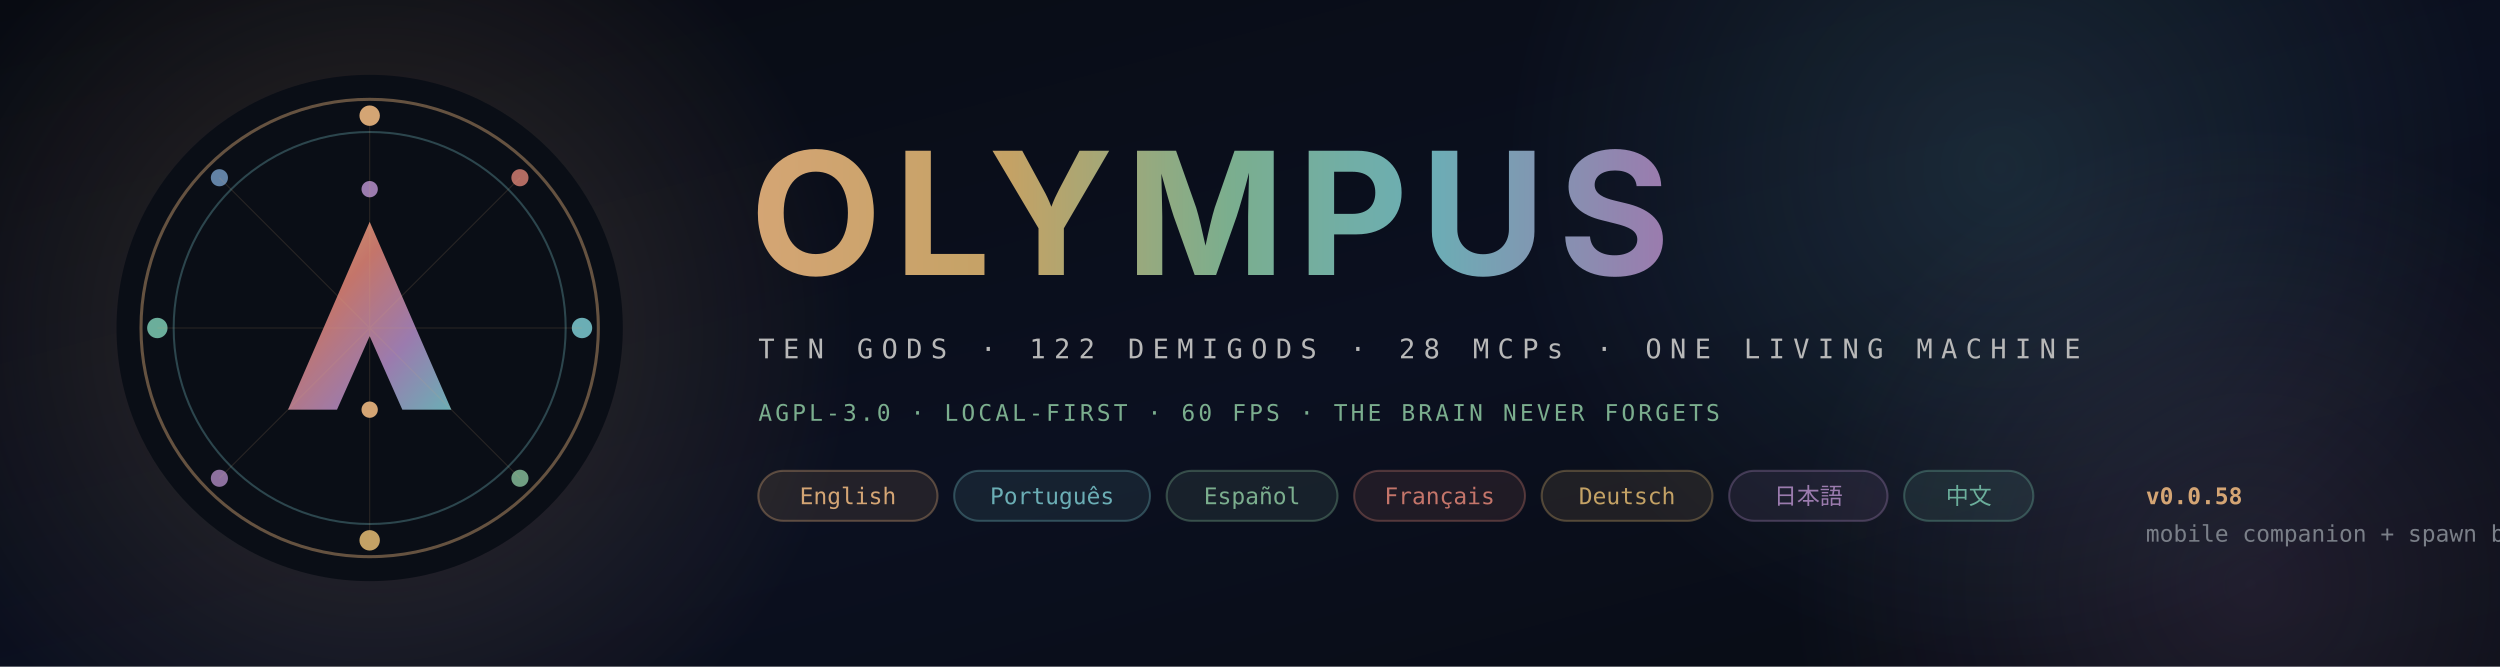
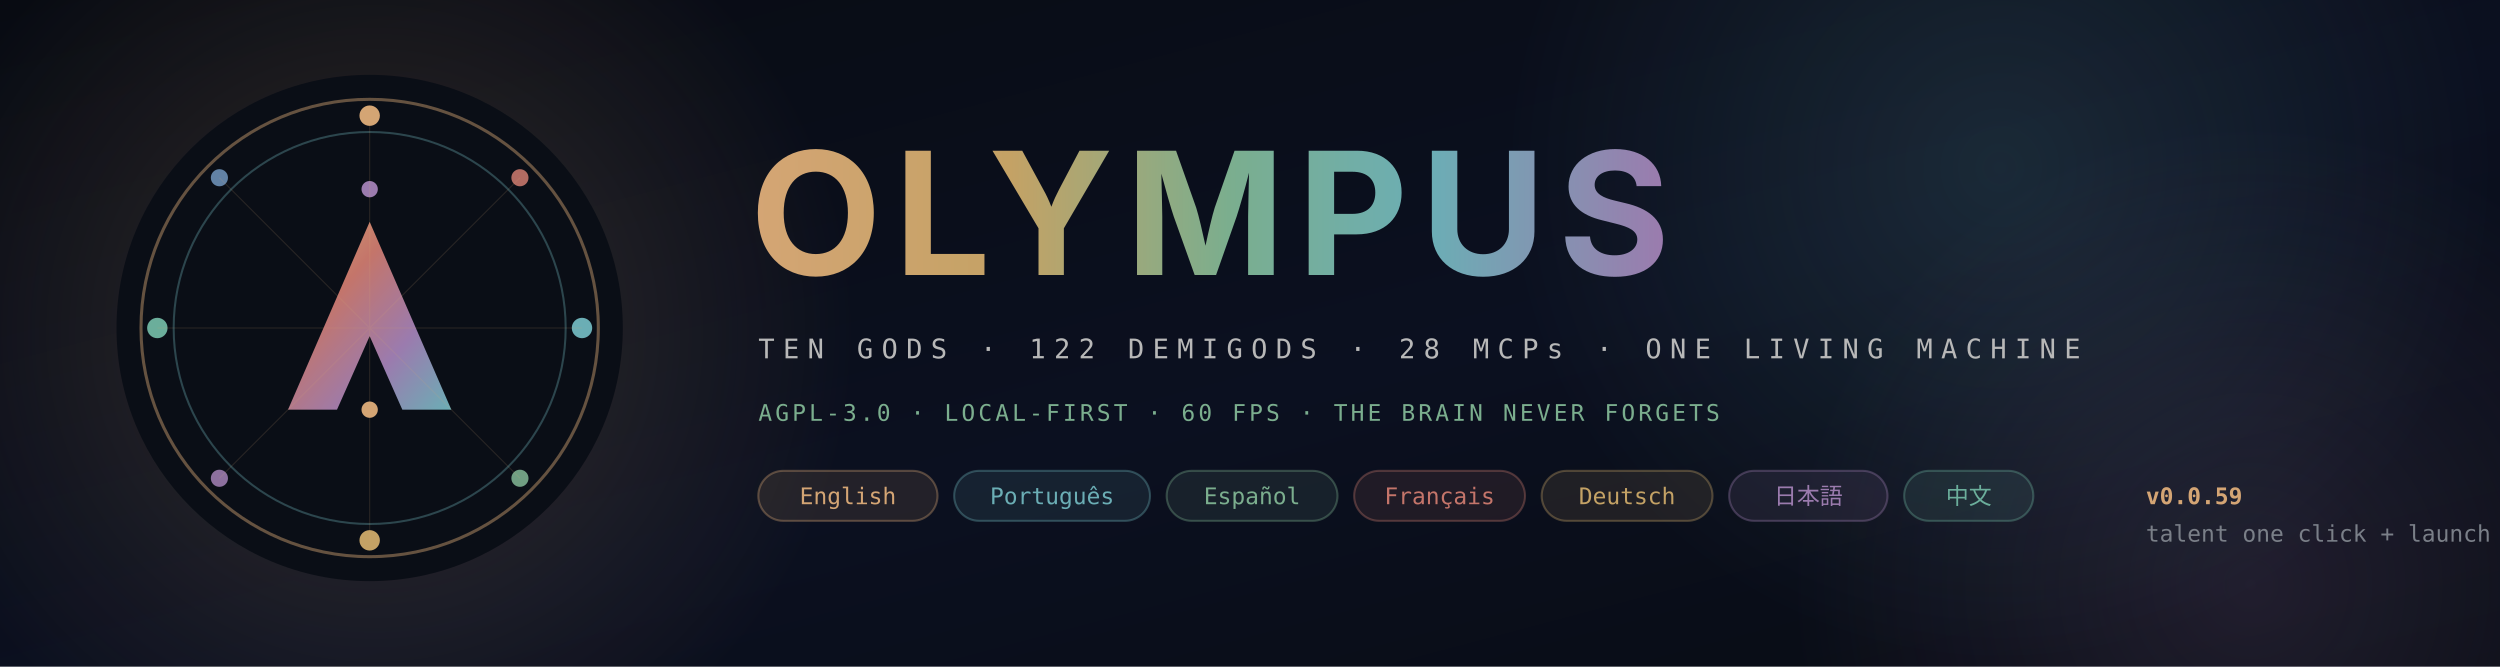
- <svg xmlns="http://www.w3.org/2000/svg" width="1200" height="320" viewBox="0 0 1200 320" fill="none" role="img" aria-label="OLYMPUS v0.0.58 — 60 FPS, the folder identity, and a 60-minute project budget: ten gods, one living machine, seven languages.">
+ <svg xmlns="http://www.w3.org/2000/svg" width="1200" height="320" viewBox="0 0 1200 320" fill="none" role="img" aria-label="OLYMPUS v0.0.59 — 60 FPS, the folder identity, and a 60-minute project budget: ten gods, one living machine, seven languages.">
  <defs>
    <linearGradient id="bg" x1="0" y1="0" x2="1" y2="1">
      <stop offset="0%" stop-color="#080B12" />
      <stop offset="55%" stop-color="#0B1020" />
      <stop offset="100%" stop-color="#080B12" />
    </linearGradient>
    <radialGradient id="glowGold" cx="50%" cy="50%" r="50%">
      <stop offset="0%" stop-color="#D4A574" stop-opacity=".20" />
      <stop offset="100%" stop-color="#D4A574" stop-opacity="0" />
    </radialGradient>
    <radialGradient id="glowCyan" cx="50%" cy="50%" r="50%">
      <stop offset="0%" stop-color="#6BAEB5" stop-opacity=".16" />
      <stop offset="100%" stop-color="#6BAEB5" stop-opacity="0" />
    </radialGradient>
    <radialGradient id="glowPurple" cx="50%" cy="50%" r="50%">
      <stop offset="0%" stop-color="#9B7BAE" stop-opacity=".16" />
      <stop offset="100%" stop-color="#9B7BAE" stop-opacity="0" />
    </radialGradient>
    <linearGradient id="peak" x1="0" y1="0" x2="1" y2="1">
      <stop offset="0%" stop-color="#D4A574" />
      <stop offset="34%" stop-color="#C4756A" />
      <stop offset="68%" stop-color="#9B7BAE" />
      <stop offset="100%" stop-color="#6BAEB5" />
    </linearGradient>
    <linearGradient id="word" x1="0" y1="0" x2="1" y2="0">
      <stop offset="0%" stop-color="#D4A574" />
      <stop offset="28%" stop-color="#C4A265" />
      <stop offset="52%" stop-color="#7BAE8E" />
      <stop offset="74%" stop-color="#6BAEB5" />
      <stop offset="100%" stop-color="#9B7BAE" />
    </linearGradient>
  </defs>
  <rect width="1200" height="320" fill="url(#bg)" />
  <circle cx="180" cy="160" r="230" fill="url(#glowGold)" />
  <circle cx="960" cy="80" r="240" fill="url(#glowCyan)" />
  <circle cx="1080" cy="280" r="220" fill="url(#glowPurple)" />
  <g transform="translate(52,32) scale(0.98)">
    <circle cx="128" cy="128" r="124" fill="#0A0E16" />
    <circle cx="128" cy="128" r="112" stroke="#D4A574" stroke-width="1.5" fill="none" opacity=".45" />
    <circle cx="128" cy="128" r="96" stroke="#6BAEB5" stroke-width="1" fill="none" opacity=".35" />
    <path d="M 128 76 L 168 168 L 144 168 L 128 132 L 112 168 L 88 168 Z" fill="url(#peak)" />
    <circle cx="128" cy="60" r="4" fill="#9B7BAE" />
    <circle cx="128" cy="168" r="4" fill="#D4A574" />
    <circle cx="128" cy="24" r="5" fill="#D4A574" />
    <circle cx="201.6" cy="54.4" r="4.2" fill="#C4756A" opacity=".9" />
    <circle cx="232" cy="128" r="5" fill="#6BAEB5" />
    <circle cx="201.6" cy="201.6" r="4.2" fill="#7BAE8E" opacity=".9" />
    <circle cx="128" cy="232" r="5" fill="#C4A265" />
    <circle cx="54.4" cy="201.6" r="4.2" fill="#9B7BAE" opacity=".9" />
    <circle cx="24" cy="128" r="5" fill="#6BAE9B" />
    <circle cx="54.4" cy="54.4" r="4.2" fill="#6B8FB5" opacity=".9" />
    <g stroke="#D4A574" stroke-width="0.5" opacity=".16">
      <line x1="128" y1="128" x2="128" y2="24" />
      <line x1="128" y1="128" x2="201.6" y2="54.4" />
      <line x1="128" y1="128" x2="232" y2="128" />
      <line x1="128" y1="128" x2="201.6" y2="201.6" />
      <line x1="128" y1="128" x2="128" y2="232" />
      <line x1="128" y1="128" x2="54.4" y2="201.6" />
      <line x1="128" y1="128" x2="24" y2="128" />
      <line x1="128" y1="128" x2="54.4" y2="54.4" />
    </g>
  </g>
  <text x="360" y="132" font-family="ui-sans-serif, system-ui, -apple-system, sans-serif" font-size="82" font-weight="750" letter-spacing="6" fill="url(#word)">OLYMPUS</text>
  <text x="364" y="172" font-family="ui-monospace, 'SF Mono', monospace" font-size="13" letter-spacing="4" fill="#B8B8B8">TEN GODS · 122 DEMIGODS · 28 MCPs · ONE LIVING MACHINE</text>
  <text x="364" y="202" font-family="ui-monospace, 'SF Mono', monospace" font-size="11" letter-spacing="1.5" fill="#7BAE8E">AGPL-3.0 · LOCAL-FIRST · 60 FPS · THE BRAIN NEVER FORGETS</text>
  <g font-family="ui-monospace, 'SF Mono', monospace" font-size="11">
    <rect x="364" y="226" width="86" height="24" rx="12" fill="#D4A574" fill-opacity=".12" stroke="#D4A574" stroke-opacity=".35" />
    <text x="407" y="242" text-anchor="middle" fill="#D4A574">English</text>
    <rect x="458" y="226" width="94" height="24" rx="12" fill="#6BAEB5" fill-opacity=".12" stroke="#6BAEB5" stroke-opacity=".35" />
    <text x="505" y="242" text-anchor="middle" fill="#6BAEB5">Português</text>
    <rect x="560" y="226" width="82" height="24" rx="12" fill="#7BAE8E" fill-opacity=".12" stroke="#7BAE8E" stroke-opacity=".35" />
    <text x="601" y="242" text-anchor="middle" fill="#7BAE8E">Español</text>
    <rect x="650" y="226" width="82" height="24" rx="12" fill="#C4756A" fill-opacity=".12" stroke="#C4756A" stroke-opacity=".35" />
    <text x="691" y="242" text-anchor="middle" fill="#C4756A">Français</text>
    <rect x="740" y="226" width="82" height="24" rx="12" fill="#C4A265" fill-opacity=".12" stroke="#C4A265" stroke-opacity=".35" />
    <text x="781" y="242" text-anchor="middle" fill="#C4A265">Deutsch</text>
    <rect x="830" y="226" width="76" height="24" rx="12" fill="#9B7BAE" fill-opacity=".12" stroke="#9B7BAE" stroke-opacity=".35" />
    <text x="868" y="242" text-anchor="middle" fill="#9B7BAE">日本語</text>
    <rect x="914" y="226" width="62" height="24" rx="12" fill="#6BAE9B" fill-opacity=".12" stroke="#6BAE9B" stroke-opacity=".35" />
    <text x="945" y="242" text-anchor="middle" fill="#6BAE9B">中文</text>
  </g>
  <g font-family="ui-monospace, 'SF Mono', monospace" font-size="11">
-     <text x="1030" y="242" fill="#D4A574" font-weight="700">v0.0.58</text>
-     <text x="1030" y="260" fill="#7A7F88">mobile companion + spawn budget</text>
+     <text x="1030" y="242" fill="#D4A574" font-weight="700">v0.0.59</text>
+     <text x="1030" y="260" fill="#7A7F88">talent one click + launch floor</text>
  </g>
</svg>
